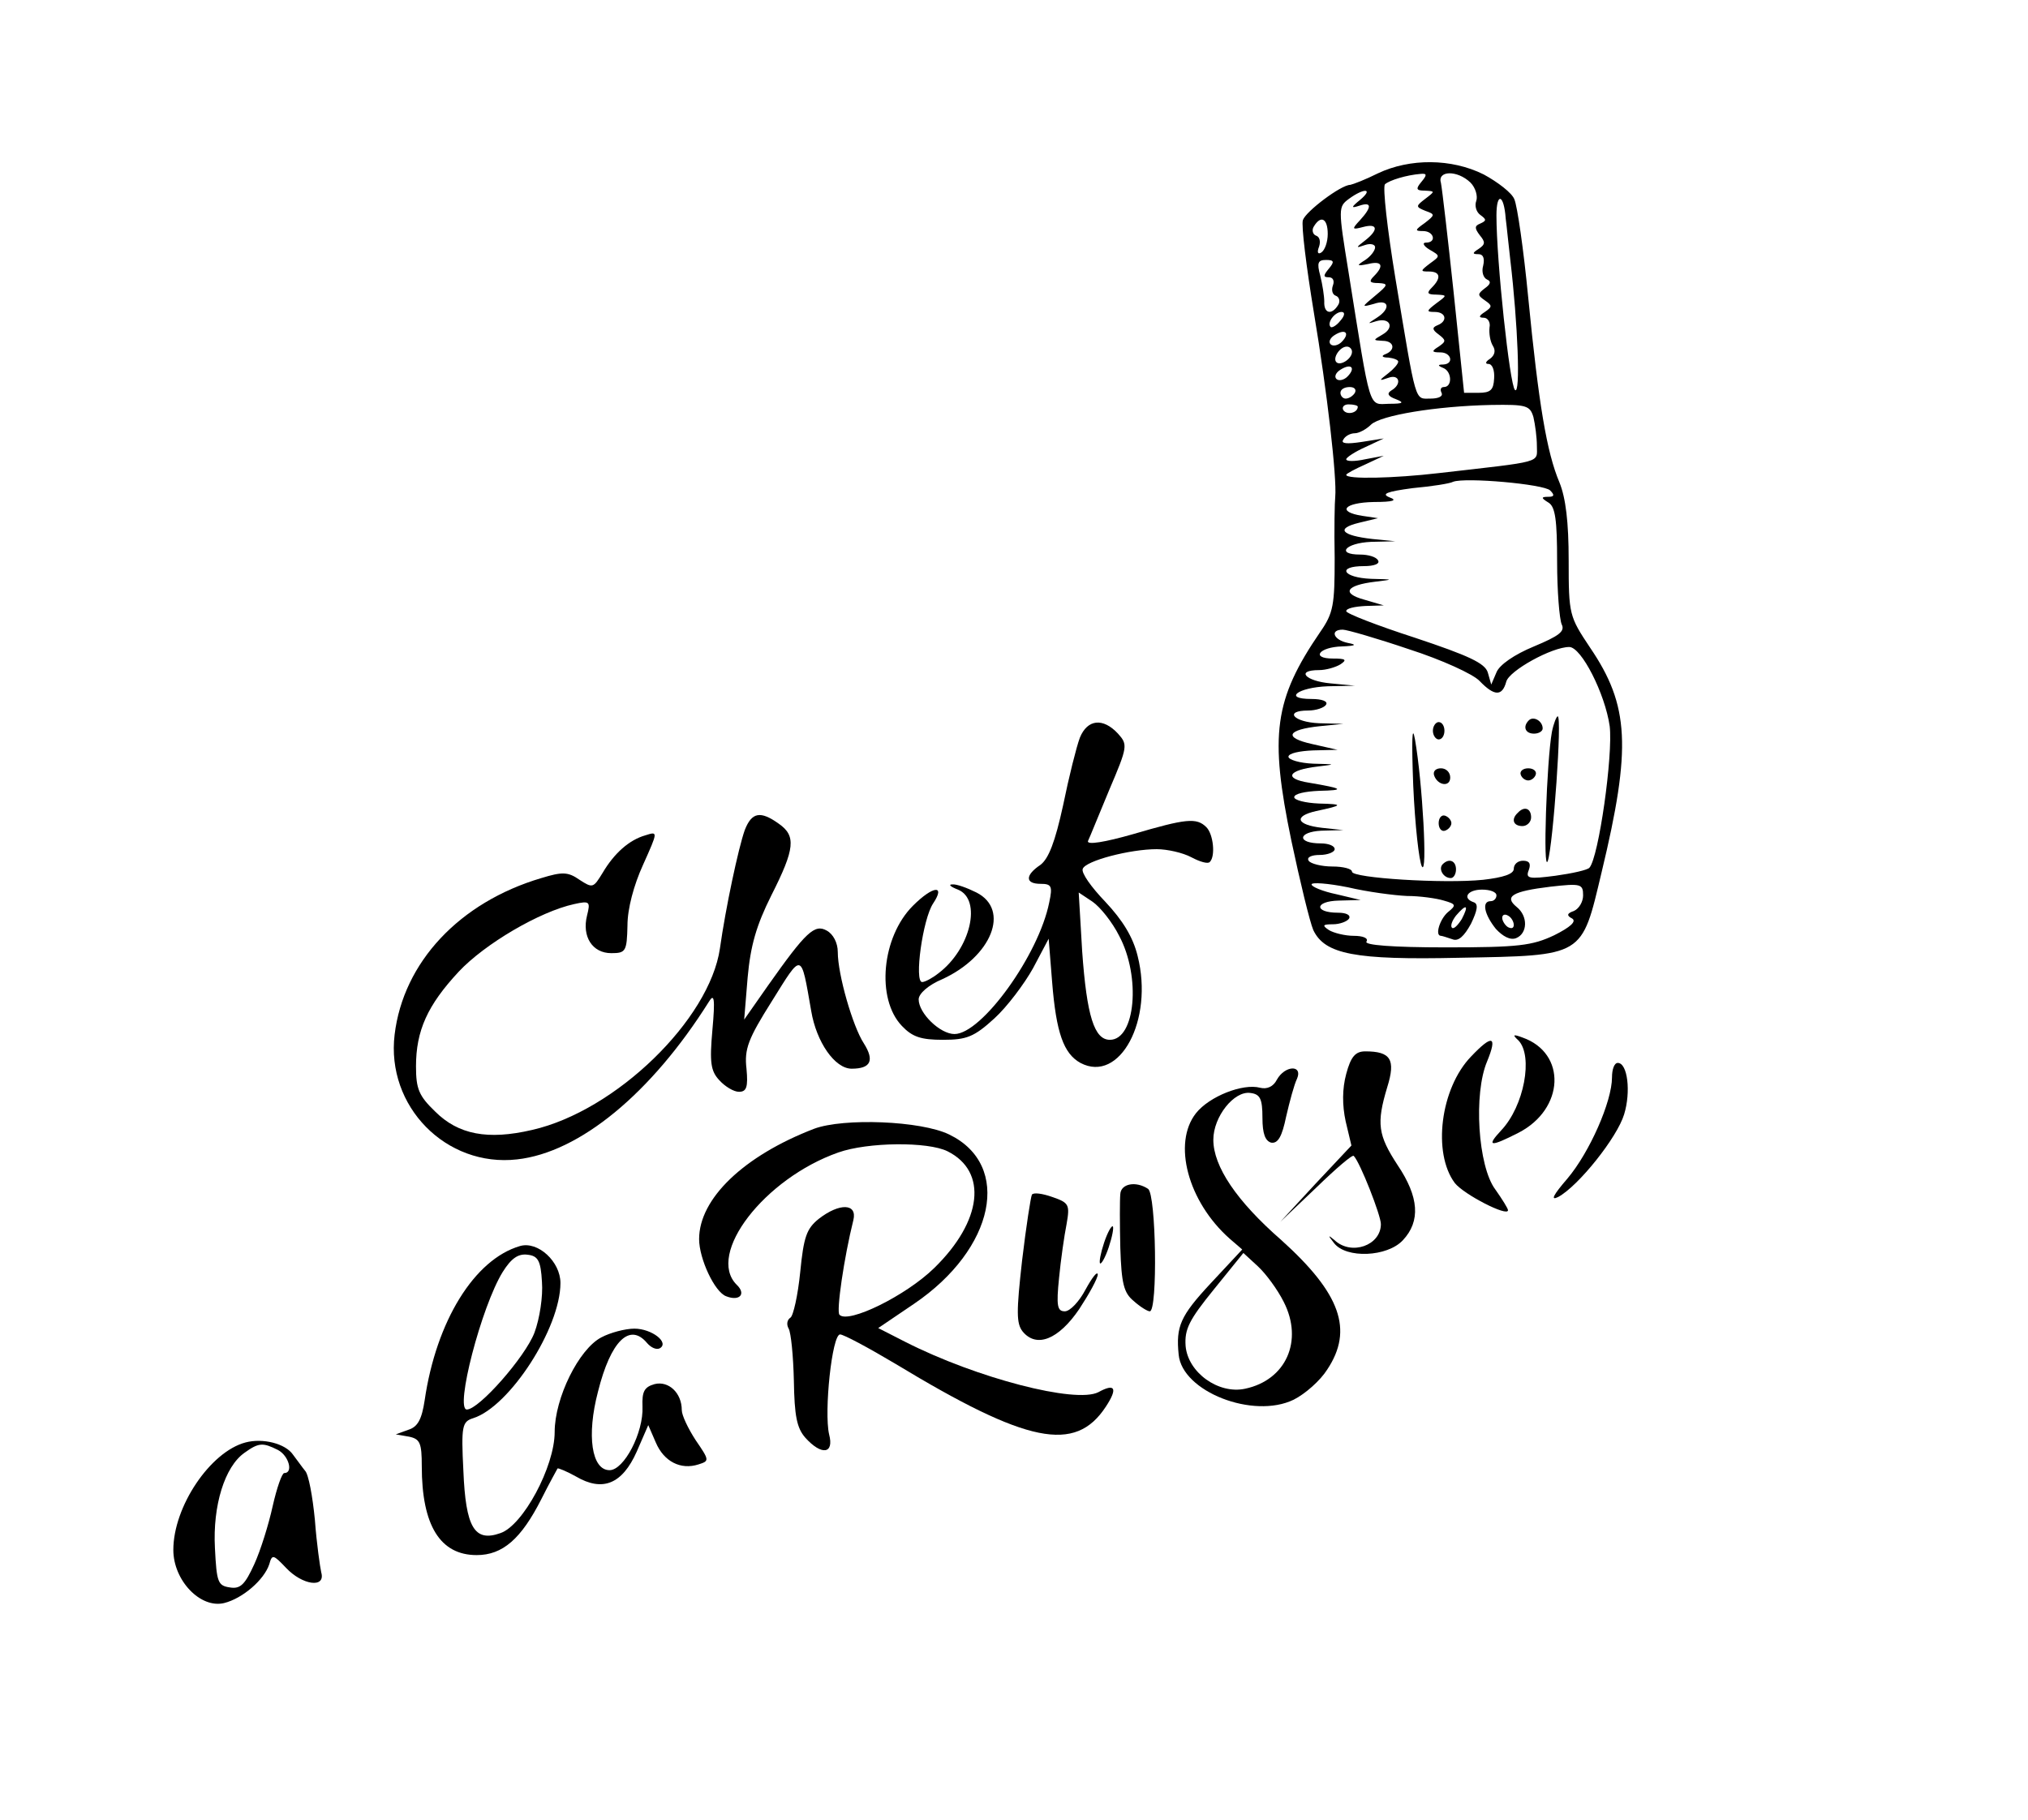
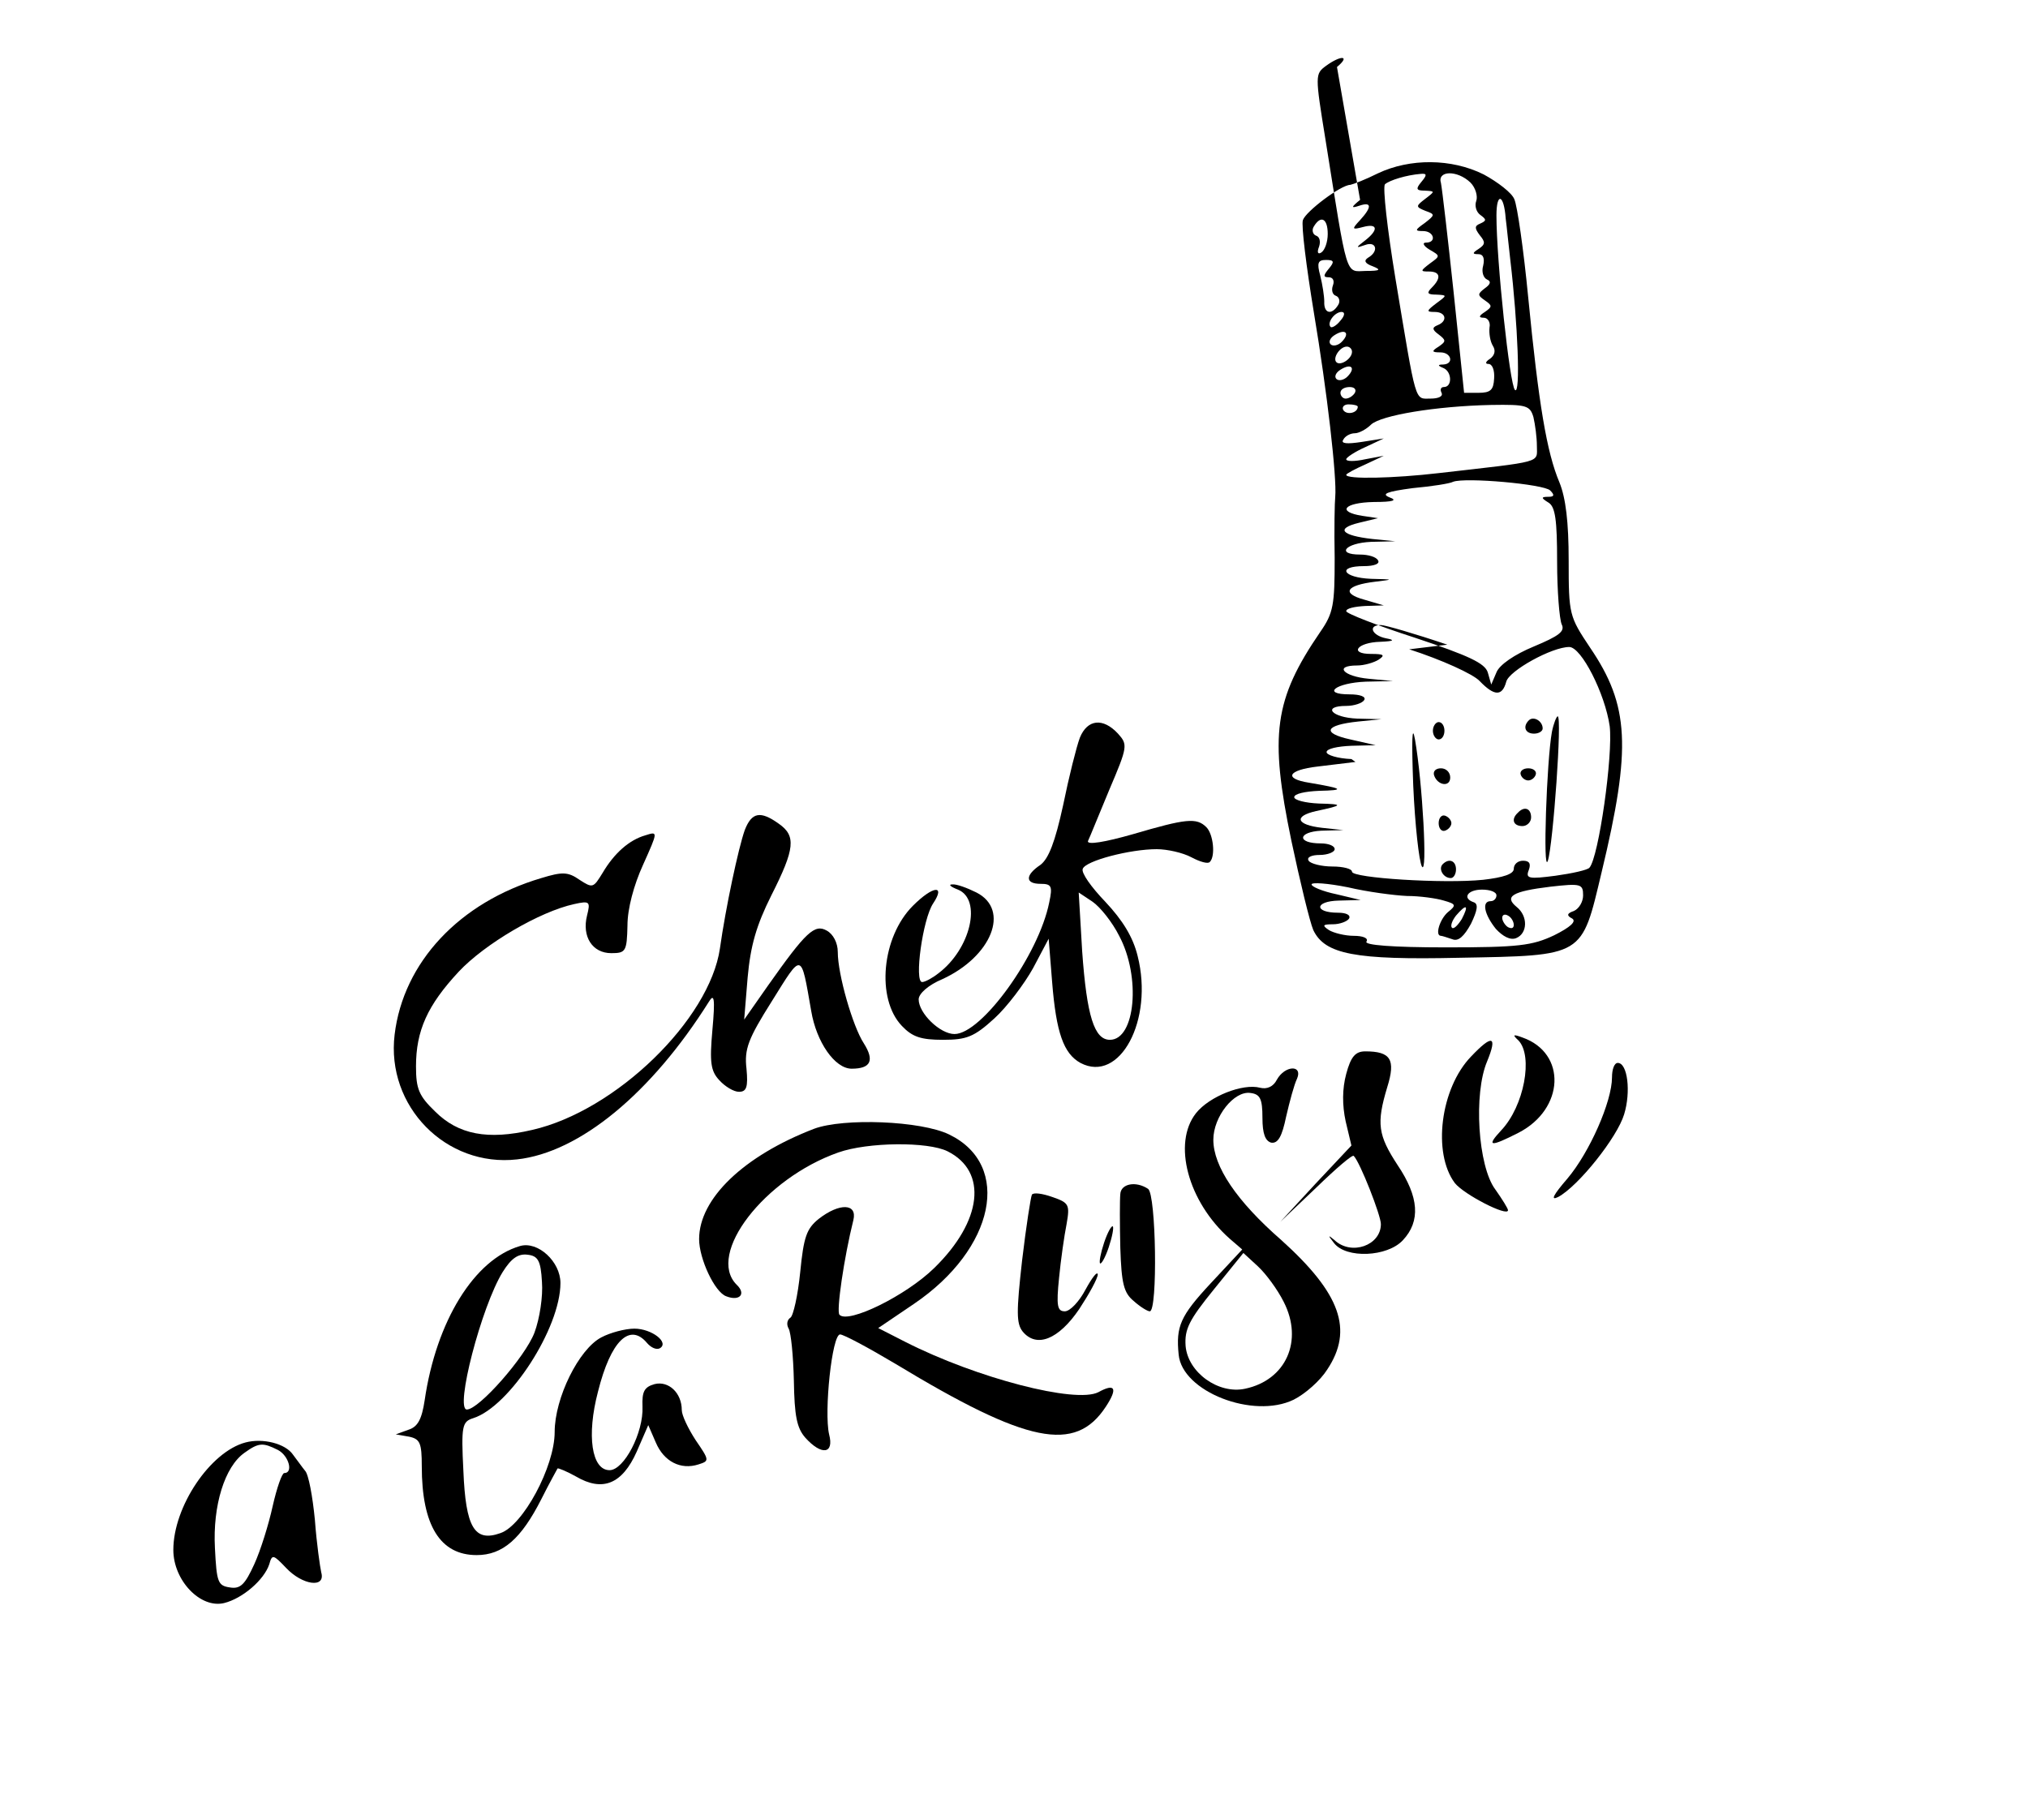
<svg xmlns="http://www.w3.org/2000/svg" version="1.0" width="351pt" height="315pt" viewBox="0 0 351 315" preserveAspectRatio="xMidYMid meet">
  <g transform="translate(0,315) scale(0.1,-0.1)" fill="#000000" stroke="none">
-     <path d="M2385 2850 c-22 -11 -43 -19 -48 -20 -16 0 -77 -46 -82 -61 -3 -9 6 -81 19 -160 23 -137 40 -286 37 -319 -1 -8 -2 -56 -1 -106 0 -81 -2 -95 -25 -128 -80 -117 -88 -178 -50 -361 15 -71 32 -141 38 -155 20 -42 72 -52 252 -48 218 4 212 1 247 148 52 216 48 289 -20 389 -36 54 -37 57 -37 151 0 66 -5 108 -16 135 -22 52 -36 136 -54 320 -8 83 -19 159 -24 170 -4 11 -29 30 -53 43 -56 28 -128 28 -183 2z m75 -15 c-10 -12 -9 -15 6 -15 18 -1 18 -1 1 -14 -17 -13 -17 -14 0 -21 17 -6 17 -7 -1 -21 -17 -12 -18 -14 -3 -14 19 0 24 -20 5 -20 -7 0 -4 -6 6 -12 19 -11 19 -11 1 -24 -17 -13 -17 -14 -2 -14 20 0 22 -11 5 -28 -9 -9 -8 -12 8 -12 19 -1 19 -1 0 -15 -17 -13 -18 -15 -3 -15 20 0 23 -16 5 -23 -10 -4 -9 -8 2 -16 13 -10 13 -12 0 -21 -13 -8 -12 -10 3 -10 19 0 24 -20 5 -21 -10 0 -10 -2 0 -6 15 -6 16 -33 1 -33 -5 0 -7 -4 -4 -10 3 -6 -5 -10 -19 -10 -28 0 -24 -13 -61 209 -14 85 -22 157 -18 162 8 7 37 16 62 18 11 1 11 -2 1 -14z m85 -1 c9 -9 13 -24 10 -32 -3 -8 0 -19 7 -24 11 -8 11 -10 0 -15 -10 -4 -10 -8 -1 -20 10 -12 10 -16 -2 -24 -11 -7 -11 -9 0 -9 8 0 11 -7 8 -20 -3 -10 0 -21 7 -24 7 -3 6 -8 -4 -15 -13 -10 -13 -12 0 -21 13 -9 13 -11 0 -20 -11 -7 -11 -10 -2 -10 7 0 12 -8 10 -17 -1 -10 1 -24 6 -32 5 -8 3 -16 -5 -22 -8 -5 -9 -9 -3 -9 7 0 11 -11 10 -25 -1 -20 -6 -25 -27 -25 l-25 0 -18 173 c-10 94 -20 180 -22 190 -7 22 28 23 51 1z m-191 -30 c-16 -13 -16 -15 -1 -10 21 7 22 -2 1 -25 -15 -16 -14 -17 5 -12 26 7 27 -5 4 -23 -17 -13 -17 -14 0 -8 9 3 17 1 17 -4 0 -6 -8 -16 -17 -22 -16 -10 -15 -11 5 -7 24 6 28 -3 10 -21 -9 -9 -8 -12 8 -12 17 -1 17 -3 -6 -22 -24 -20 -24 -20 -2 -14 26 9 30 -8 5 -24 -17 -11 -17 -11 -1 -6 24 7 32 -11 11 -23 -17 -10 -17 -10 0 -11 20 0 23 -16 5 -23 -8 -3 -6 -6 5 -6 9 -1 17 -4 17 -7 0 -4 -8 -13 -17 -20 -17 -13 -17 -14 0 -8 19 7 24 -11 5 -22 -8 -5 -6 -10 8 -15 15 -6 13 -8 -12 -8 -36 -1 -31 -16 -70 228 -18 111 -18 113 1 127 26 19 43 18 19 -2z m252 -32 c2 -15 5 -47 8 -72 13 -110 18 -235 8 -225 -9 9 -32 223 -32 302 0 41 13 37 16 -5z m-308 -27 c0 -14 -5 -28 -11 -32 -6 -4 -8 0 -4 10 3 9 1 17 -5 19 -6 2 -8 10 -4 16 12 20 24 14 24 -13z m2 -60 c-10 -12 -10 -15 0 -15 7 0 10 -6 7 -14 -3 -8 -1 -16 5 -18 6 -2 8 -10 4 -16 -11 -18 -25 -15 -24 6 0 9 -3 29 -7 45 -6 22 -4 27 10 27 14 0 15 -3 5 -15z m20 -90 c-7 -9 -15 -13 -17 -11 -7 7 7 26 19 26 6 0 6 -6 -2 -15z m2 -37 c-6 -6 -15 -8 -19 -4 -4 4 -1 11 7 16 19 12 27 3 12 -12z m18 -17 c0 -12 -20 -25 -27 -18 -7 7 6 27 18 27 5 0 9 -4 9 -9z m-8 -43 c-6 -6 -15 -8 -19 -4 -4 4 -1 11 7 16 19 12 27 3 12 -12z m13 -28 c-3 -5 -10 -10 -16 -10 -5 0 -9 5 -9 10 0 6 7 10 16 10 8 0 12 -4 9 -10z m5 -24 c0 -11 -19 -15 -25 -6 -3 5 1 10 9 10 9 0 16 -2 16 -4z m304 -18 c3 -13 6 -35 6 -50 0 -30 13 -26 -170 -47 -77 -9 -160 -11 -160 -3 0 2 15 10 33 18 l32 15 -32 -6 c-18 -4 -33 -4 -33 0 0 3 15 13 33 21 l32 15 -38 -6 c-26 -4 -37 -3 -32 4 3 6 12 11 20 11 7 0 20 7 28 15 17 16 112 32 208 34 61 1 67 -1 73 -21z m29 -127 c8 -8 7 -11 -3 -11 -13 0 -13 -2 0 -10 12 -7 15 -31 15 -102 0 -51 4 -100 8 -109 6 -12 -5 -20 -48 -38 -34 -14 -60 -32 -65 -45 l-9 -21 -6 21 c-5 16 -33 29 -126 60 -65 21 -119 42 -119 46 0 5 15 8 33 9 l32 1 -34 10 c-40 11 -31 25 19 31 33 4 33 4 -7 5 -49 2 -60 22 -12 22 17 0 28 4 24 10 -3 6 -17 10 -31 10 -42 0 -26 20 19 22 l42 1 -40 4 c-53 6 -64 18 -23 28 l33 8 -27 4 c-45 7 -32 23 20 24 34 0 41 3 27 8 -15 6 -5 10 40 16 33 3 65 8 70 11 21 8 157 -4 168 -15z m-244 -275 c56 -18 111 -43 122 -55 25 -26 39 -27 46 -1 5 19 79 60 109 60 21 0 62 -81 70 -137 6 -50 -19 -227 -35 -245 -3 -4 -30 -10 -59 -14 -46 -6 -52 -5 -46 10 4 11 1 16 -10 16 -9 0 -16 -6 -16 -14 0 -9 -18 -15 -53 -19 -68 -7 -227 3 -227 14 0 5 -15 9 -34 9 -19 0 -38 5 -41 10 -4 6 5 10 19 10 14 0 26 5 26 10 0 6 -11 10 -24 10 -42 0 -40 20 1 22 l38 1 -37 4 c-44 5 -50 20 -10 29 47 10 48 12 5 13 -24 1 -43 6 -43 11 0 6 19 10 43 11 46 1 42 4 -17 14 -45 7 -37 22 14 28 33 4 33 4 -7 5 -24 1 -43 7 -43 12 0 6 19 10 43 11 l42 1 -44 10 c-50 11 -44 25 14 31 l40 4 -42 1 c-45 2 -61 22 -19 22 14 0 28 5 31 10 4 6 -7 10 -25 10 -50 0 -24 20 28 22 l47 1 -42 4 c-44 4 -61 23 -20 23 12 0 29 5 37 10 12 8 9 10 -13 10 -39 0 -24 20 16 21 24 1 26 3 10 6 -25 5 -32 23 -9 23 7 0 59 -15 115 -34z m-4 -427 c22 0 51 -4 64 -8 21 -6 22 -8 7 -20 -14 -12 -23 -41 -12 -41 2 0 11 -3 20 -6 10 -4 20 5 32 27 11 23 13 34 5 37 -21 7 -11 22 14 22 14 0 25 -4 25 -10 0 -5 -4 -10 -10 -10 -16 0 -11 -23 9 -48 12 -13 25 -20 35 -16 20 8 21 38 1 54 -22 18 -8 27 58 35 53 6 57 5 57 -15 0 -11 -7 -23 -16 -27 -12 -4 -13 -8 -3 -13 8 -5 -3 -15 -31 -29 -38 -18 -62 -21 -187 -21 -94 0 -142 4 -138 10 4 6 -6 10 -22 10 -15 0 -35 5 -43 10 -12 8 -11 10 7 10 12 0 25 5 28 10 3 6 -5 10 -19 10 -42 0 -41 20 1 21 l38 1 -42 10 c-24 5 -43 13 -43 17 0 4 28 2 63 -5 34 -8 80 -14 102 -15z m95 -40 c-7 -11 -14 -18 -17 -15 -3 3 0 12 7 21 18 21 23 19 10 -6z m90 -10 c0 -6 -4 -7 -10 -4 -5 3 -10 11 -10 16 0 6 5 7 10 4 6 -3 10 -11 10 -16z" />
+     <path d="M2385 2850 c-22 -11 -43 -19 -48 -20 -16 0 -77 -46 -82 -61 -3 -9 6 -81 19 -160 23 -137 40 -286 37 -319 -1 -8 -2 -56 -1 -106 0 -81 -2 -95 -25 -128 -80 -117 -88 -178 -50 -361 15 -71 32 -141 38 -155 20 -42 72 -52 252 -48 218 4 212 1 247 148 52 216 48 289 -20 389 -36 54 -37 57 -37 151 0 66 -5 108 -16 135 -22 52 -36 136 -54 320 -8 83 -19 159 -24 170 -4 11 -29 30 -53 43 -56 28 -128 28 -183 2z m75 -15 c-10 -12 -9 -15 6 -15 18 -1 18 -1 1 -14 -17 -13 -17 -14 0 -21 17 -6 17 -7 -1 -21 -17 -12 -18 -14 -3 -14 19 0 24 -20 5 -20 -7 0 -4 -6 6 -12 19 -11 19 -11 1 -24 -17 -13 -17 -14 -2 -14 20 0 22 -11 5 -28 -9 -9 -8 -12 8 -12 19 -1 19 -1 0 -15 -17 -13 -18 -15 -3 -15 20 0 23 -16 5 -23 -10 -4 -9 -8 2 -16 13 -10 13 -12 0 -21 -13 -8 -12 -10 3 -10 19 0 24 -20 5 -21 -10 0 -10 -2 0 -6 15 -6 16 -33 1 -33 -5 0 -7 -4 -4 -10 3 -6 -5 -10 -19 -10 -28 0 -24 -13 -61 209 -14 85 -22 157 -18 162 8 7 37 16 62 18 11 1 11 -2 1 -14z m85 -1 c9 -9 13 -24 10 -32 -3 -8 0 -19 7 -24 11 -8 11 -10 0 -15 -10 -4 -10 -8 -1 -20 10 -12 10 -16 -2 -24 -11 -7 -11 -9 0 -9 8 0 11 -7 8 -20 -3 -10 0 -21 7 -24 7 -3 6 -8 -4 -15 -13 -10 -13 -12 0 -21 13 -9 13 -11 0 -20 -11 -7 -11 -10 -2 -10 7 0 12 -8 10 -17 -1 -10 1 -24 6 -32 5 -8 3 -16 -5 -22 -8 -5 -9 -9 -3 -9 7 0 11 -11 10 -25 -1 -20 -6 -25 -27 -25 l-25 0 -18 173 c-10 94 -20 180 -22 190 -7 22 28 23 51 1z m-191 -30 c-16 -13 -16 -15 -1 -10 21 7 22 -2 1 -25 -15 -16 -14 -17 5 -12 26 7 27 -5 4 -23 -17 -13 -17 -14 0 -8 19 7 24 -11 5 -22 -8 -5 -6 -10 8 -15 15 -6 13 -8 -12 -8 -36 -1 -31 -16 -70 228 -18 111 -18 113 1 127 26 19 43 18 19 -2z m252 -32 c2 -15 5 -47 8 -72 13 -110 18 -235 8 -225 -9 9 -32 223 -32 302 0 41 13 37 16 -5z m-308 -27 c0 -14 -5 -28 -11 -32 -6 -4 -8 0 -4 10 3 9 1 17 -5 19 -6 2 -8 10 -4 16 12 20 24 14 24 -13z m2 -60 c-10 -12 -10 -15 0 -15 7 0 10 -6 7 -14 -3 -8 -1 -16 5 -18 6 -2 8 -10 4 -16 -11 -18 -25 -15 -24 6 0 9 -3 29 -7 45 -6 22 -4 27 10 27 14 0 15 -3 5 -15z m20 -90 c-7 -9 -15 -13 -17 -11 -7 7 7 26 19 26 6 0 6 -6 -2 -15z m2 -37 c-6 -6 -15 -8 -19 -4 -4 4 -1 11 7 16 19 12 27 3 12 -12z m18 -17 c0 -12 -20 -25 -27 -18 -7 7 6 27 18 27 5 0 9 -4 9 -9z m-8 -43 c-6 -6 -15 -8 -19 -4 -4 4 -1 11 7 16 19 12 27 3 12 -12z m13 -28 c-3 -5 -10 -10 -16 -10 -5 0 -9 5 -9 10 0 6 7 10 16 10 8 0 12 -4 9 -10z m5 -24 c0 -11 -19 -15 -25 -6 -3 5 1 10 9 10 9 0 16 -2 16 -4z m304 -18 c3 -13 6 -35 6 -50 0 -30 13 -26 -170 -47 -77 -9 -160 -11 -160 -3 0 2 15 10 33 18 l32 15 -32 -6 c-18 -4 -33 -4 -33 0 0 3 15 13 33 21 l32 15 -38 -6 c-26 -4 -37 -3 -32 4 3 6 12 11 20 11 7 0 20 7 28 15 17 16 112 32 208 34 61 1 67 -1 73 -21z m29 -127 c8 -8 7 -11 -3 -11 -13 0 -13 -2 0 -10 12 -7 15 -31 15 -102 0 -51 4 -100 8 -109 6 -12 -5 -20 -48 -38 -34 -14 -60 -32 -65 -45 l-9 -21 -6 21 c-5 16 -33 29 -126 60 -65 21 -119 42 -119 46 0 5 15 8 33 9 l32 1 -34 10 c-40 11 -31 25 19 31 33 4 33 4 -7 5 -49 2 -60 22 -12 22 17 0 28 4 24 10 -3 6 -17 10 -31 10 -42 0 -26 20 19 22 l42 1 -40 4 c-53 6 -64 18 -23 28 l33 8 -27 4 c-45 7 -32 23 20 24 34 0 41 3 27 8 -15 6 -5 10 40 16 33 3 65 8 70 11 21 8 157 -4 168 -15z m-244 -275 c56 -18 111 -43 122 -55 25 -26 39 -27 46 -1 5 19 79 60 109 60 21 0 62 -81 70 -137 6 -50 -19 -227 -35 -245 -3 -4 -30 -10 -59 -14 -46 -6 -52 -5 -46 10 4 11 1 16 -10 16 -9 0 -16 -6 -16 -14 0 -9 -18 -15 -53 -19 -68 -7 -227 3 -227 14 0 5 -15 9 -34 9 -19 0 -38 5 -41 10 -4 6 5 10 19 10 14 0 26 5 26 10 0 6 -11 10 -24 10 -42 0 -40 20 1 22 l38 1 -37 4 c-44 5 -50 20 -10 29 47 10 48 12 5 13 -24 1 -43 6 -43 11 0 6 19 10 43 11 46 1 42 4 -17 14 -45 7 -37 22 14 28 l33 4 33 4 -7 5 c-24 1 -43 7 -43 12 0 6 19 10 43 11 l42 1 -44 10 c-50 11 -44 25 14 31 l40 4 -42 1 c-45 2 -61 22 -19 22 14 0 28 5 31 10 4 6 -7 10 -25 10 -50 0 -24 20 28 22 l47 1 -42 4 c-44 4 -61 23 -20 23 12 0 29 5 37 10 12 8 9 10 -13 10 -39 0 -24 20 16 21 24 1 26 3 10 6 -25 5 -32 23 -9 23 7 0 59 -15 115 -34z m-4 -427 c22 0 51 -4 64 -8 21 -6 22 -8 7 -20 -14 -12 -23 -41 -12 -41 2 0 11 -3 20 -6 10 -4 20 5 32 27 11 23 13 34 5 37 -21 7 -11 22 14 22 14 0 25 -4 25 -10 0 -5 -4 -10 -10 -10 -16 0 -11 -23 9 -48 12 -13 25 -20 35 -16 20 8 21 38 1 54 -22 18 -8 27 58 35 53 6 57 5 57 -15 0 -11 -7 -23 -16 -27 -12 -4 -13 -8 -3 -13 8 -5 -3 -15 -31 -29 -38 -18 -62 -21 -187 -21 -94 0 -142 4 -138 10 4 6 -6 10 -22 10 -15 0 -35 5 -43 10 -12 8 -11 10 7 10 12 0 25 5 28 10 3 6 -5 10 -19 10 -42 0 -41 20 1 21 l38 1 -42 10 c-24 5 -43 13 -43 17 0 4 28 2 63 -5 34 -8 80 -14 102 -15z m95 -40 c-7 -11 -14 -18 -17 -15 -3 3 0 12 7 21 18 21 23 19 10 -6z m90 -10 c0 -6 -4 -7 -10 -4 -5 3 -10 11 -10 16 0 6 5 7 10 4 6 -3 10 -11 10 -16z" />
    <path d="M2446 1790 c3 -68 10 -131 15 -140 10 -17 1 146 -12 220 -5 28 -6 -1 -3 -80z" />
    <path d="M2646 1903 c-11 -11 -6 -23 9 -23 8 0 15 4 15 9 0 13 -16 22 -24 14z" />
    <path d="M2686 1883 c-9 -49 -16 -249 -7 -223 9 28 25 250 17 250 -2 0 -7 -12 -10 -27z" />
    <path d="M2480 1885 c0 -8 5 -15 10 -15 6 0 10 7 10 15 0 8 -4 15 -10 15 -5 0 -10 -7 -10 -15z" />
    <path d="M2482 1808 c6 -18 28 -21 28 -4 0 9 -7 16 -16 16 -9 0 -14 -5 -12 -12z" />
    <path d="M2632 1809 c2 -6 8 -10 13 -10 5 0 11 4 13 10 2 6 -4 11 -13 11 -9 0 -15 -5 -13 -11z" />
    <path d="M2627 1743 c-12 -11 -8 -23 8 -23 8 0 15 7 15 15 0 16 -12 20 -23 8z" />
    <path d="M2490 1725 c0 -9 5 -15 11 -13 6 2 11 8 11 13 0 5 -5 11 -11 13 -6 2 -11 -4 -11 -13z" />
    <path d="M2497 1654 c-8 -8 1 -24 14 -24 5 0 9 7 9 15 0 15 -12 20 -23 9z" />
    <path d="M1869 1873 c-6 -16 -19 -68 -29 -117 -14 -64 -25 -92 -39 -103 -27 -18 -27 -33 0 -33 19 0 21 -4 15 -32 -18 -91 -117 -228 -164 -228 -25 0 -62 36 -62 60 0 10 17 25 41 35 85 39 118 120 59 150 -16 8 -35 15 -42 14 -7 0 -3 -4 10 -9 42 -17 22 -103 -34 -145 -10 -8 -23 -15 -28 -15 -14 0 1 109 19 136 22 33 0 31 -35 -4 -54 -54 -64 -161 -19 -208 18 -19 33 -24 71 -24 41 0 54 5 89 37 22 20 52 60 67 87 l27 51 6 -75 c7 -88 20 -124 49 -140 68 -36 127 74 99 185 -8 33 -26 62 -56 94 -24 25 -42 50 -39 57 5 14 82 34 128 34 18 0 45 -6 60 -14 15 -8 29 -12 32 -8 10 10 6 48 -6 60 -17 17 -35 15 -127 -12 -49 -14 -80 -19 -78 -12 3 6 19 46 37 89 32 75 32 78 15 97 -26 28 -53 25 -66 -7z m68 -343 c38 -71 28 -180 -16 -180 -27 0 -40 41 -48 153 l-6 102 24 -16 c13 -9 34 -35 46 -59z" />
    <path d="M1289 1713 c-11 -31 -33 -134 -43 -205 -18 -123 -180 -281 -325 -314 -77 -18 -128 -8 -168 32 -28 27 -33 39 -33 78 0 62 20 106 74 164 45 48 140 104 200 117 27 6 28 4 22 -20 -9 -36 9 -65 42 -65 25 0 27 3 28 48 0 29 11 70 27 105 26 58 26 58 4 51 -28 -8 -54 -31 -74 -65 -16 -26 -17 -27 -40 -12 -20 14 -30 14 -66 3 -142 -42 -239 -146 -254 -271 -15 -124 89 -230 212 -216 108 12 232 114 332 273 9 15 11 6 6 -49 -5 -56 -3 -71 12 -87 10 -11 25 -20 34 -20 13 0 16 8 13 40 -4 34 3 52 44 117 53 85 50 86 68 -17 9 -54 41 -100 70 -100 33 0 40 14 21 44 -19 29 -45 119 -45 158 0 16 -8 31 -19 37 -21 12 -36 -2 -101 -94 l-42 -60 6 73 c5 55 15 90 41 142 41 81 43 103 13 124 -32 23 -47 20 -59 -11z" />
    <path d="M2628 1349 c26 -27 10 -114 -30 -156 -26 -28 -19 -29 30 -4 80 41 84 138 7 165 -16 6 -18 5 -7 -5z" />
    <path d="M2546 1321 c-53 -55 -67 -167 -28 -219 16 -20 92 -59 92 -47 0 3 -10 19 -22 36 -30 40 -38 166 -14 222 18 44 9 47 -28 8z" />
    <path d="M2330 1291 c-7 -26 -7 -54 -1 -82 l10 -42 -62 -66 -61 -66 62 59 c34 33 63 58 65 55 11 -11 47 -103 47 -118 0 -37 -51 -55 -80 -28 -12 10 -12 9 -1 -5 21 -27 92 -24 119 5 31 33 28 75 -9 130 -34 52 -37 72 -18 135 15 48 6 62 -38 62 -17 0 -25 -9 -33 -39z" />
    <path d="M2790 1285 c0 -42 -39 -130 -77 -175 -25 -29 -30 -39 -16 -32 35 19 102 103 114 143 12 39 6 89 -11 89 -6 0 -10 -11 -10 -25z" />
    <path d="M2210 1281 c-6 -12 -17 -17 -29 -14 -30 8 -88 -15 -111 -44 -41 -52 -14 -153 58 -217 l22 -19 -55 -59 c-52 -56 -60 -74 -55 -123 6 -64 129 -112 199 -78 20 10 46 33 58 52 46 69 23 132 -79 224 -78 68 -118 128 -118 174 0 40 36 85 64 81 17 -2 21 -10 21 -43 0 -28 5 -40 15 -43 12 -2 19 11 26 45 6 26 14 56 19 66 10 24 -21 23 -35 -2z m12 -385 c34 -67 4 -135 -67 -150 -46 -10 -99 28 -103 74 -2 29 6 45 49 98 l51 63 25 -23 c14 -13 34 -40 45 -62z" />
    <path d="M1409 1196 c-122 -47 -199 -121 -199 -191 0 -34 27 -92 47 -99 23 -9 35 4 18 20 -53 53 48 184 176 229 51 18 155 19 189 2 70 -35 60 -121 -23 -202 -49 -48 -149 -97 -164 -81 -6 5 8 100 24 164 7 29 -24 30 -60 2 -21 -17 -26 -31 -32 -92 -4 -40 -12 -76 -17 -79 -6 -4 -7 -12 -3 -19 4 -7 8 -47 9 -90 1 -61 5 -82 20 -99 28 -31 50 -28 41 6 -9 39 5 173 19 173 6 0 49 -23 96 -51 228 -138 311 -155 364 -74 21 32 16 41 -13 25 -39 -20 -210 24 -334 87 l-47 24 62 42 c140 95 170 240 61 293 -49 24 -183 29 -234 10z" />
    <path d="M1939 1083 c-1 -10 -1 -52 0 -93 2 -62 6 -78 23 -92 11 -10 24 -18 28 -18 14 0 11 203 -3 212 -21 14 -47 9 -48 -9z" />
    <path d="M1786 1082 c-2 -4 -10 -55 -17 -114 -10 -89 -10 -109 1 -123 24 -29 62 -14 98 39 17 26 32 53 32 60 -1 6 -10 -6 -21 -26 -11 -21 -27 -38 -36 -38 -13 0 -15 9 -10 58 3 31 9 73 13 93 6 34 4 37 -25 47 -17 6 -32 8 -35 4z" />
    <path d="M1911 999 c-6 -18 -9 -34 -7 -36 2 -2 9 10 15 28 6 18 9 34 7 36 -2 2 -9 -10 -15 -28z" />
    <path d="M900 993 c-79 -23 -145 -130 -165 -267 -5 -33 -12 -46 -28 -51 l-22 -8 23 -4 c19 -4 22 -11 22 -51 0 -103 32 -154 95 -154 45 0 77 28 112 97 14 28 27 51 28 53 1 1 16 -5 32 -14 46 -27 80 -13 105 43 l20 46 13 -30 c14 -33 43 -48 74 -38 19 6 19 7 -5 42 -13 20 -24 43 -24 52 0 30 -23 51 -47 45 -18 -5 -22 -13 -21 -39 2 -45 -32 -110 -57 -110 -31 0 -40 60 -20 136 22 88 55 120 85 84 7 -8 16 -12 22 -9 17 10 -14 34 -44 34 -16 0 -42 -7 -57 -15 -39 -20 -81 -105 -81 -164 0 -60 -55 -162 -94 -175 -45 -16 -60 10 -64 108 -4 78 -2 85 17 91 63 20 151 156 151 234 0 37 -39 73 -70 64z m38 -62 c2 -25 -4 -64 -13 -88 -16 -42 -96 -133 -117 -133 -21 0 25 178 62 238 15 24 27 32 43 30 18 -2 23 -10 25 -47z" />
    <path d="M425 653 c-61 -16 -125 -111 -125 -186 0 -53 47 -102 88 -92 32 8 69 40 78 67 5 18 7 17 29 -6 28 -30 69 -36 61 -8 -2 9 -8 50 -11 91 -4 41 -11 79 -17 85 -5 6 -14 19 -21 28 -13 19 -52 29 -82 21z m56 -13 c19 -10 27 -40 11 -40 -4 0 -13 -26 -20 -57 -7 -32 -21 -77 -32 -101 -16 -35 -24 -43 -42 -40 -21 3 -23 9 -26 68 -4 74 17 141 51 165 25 18 32 18 58 5z" />
  </g>
</svg>
